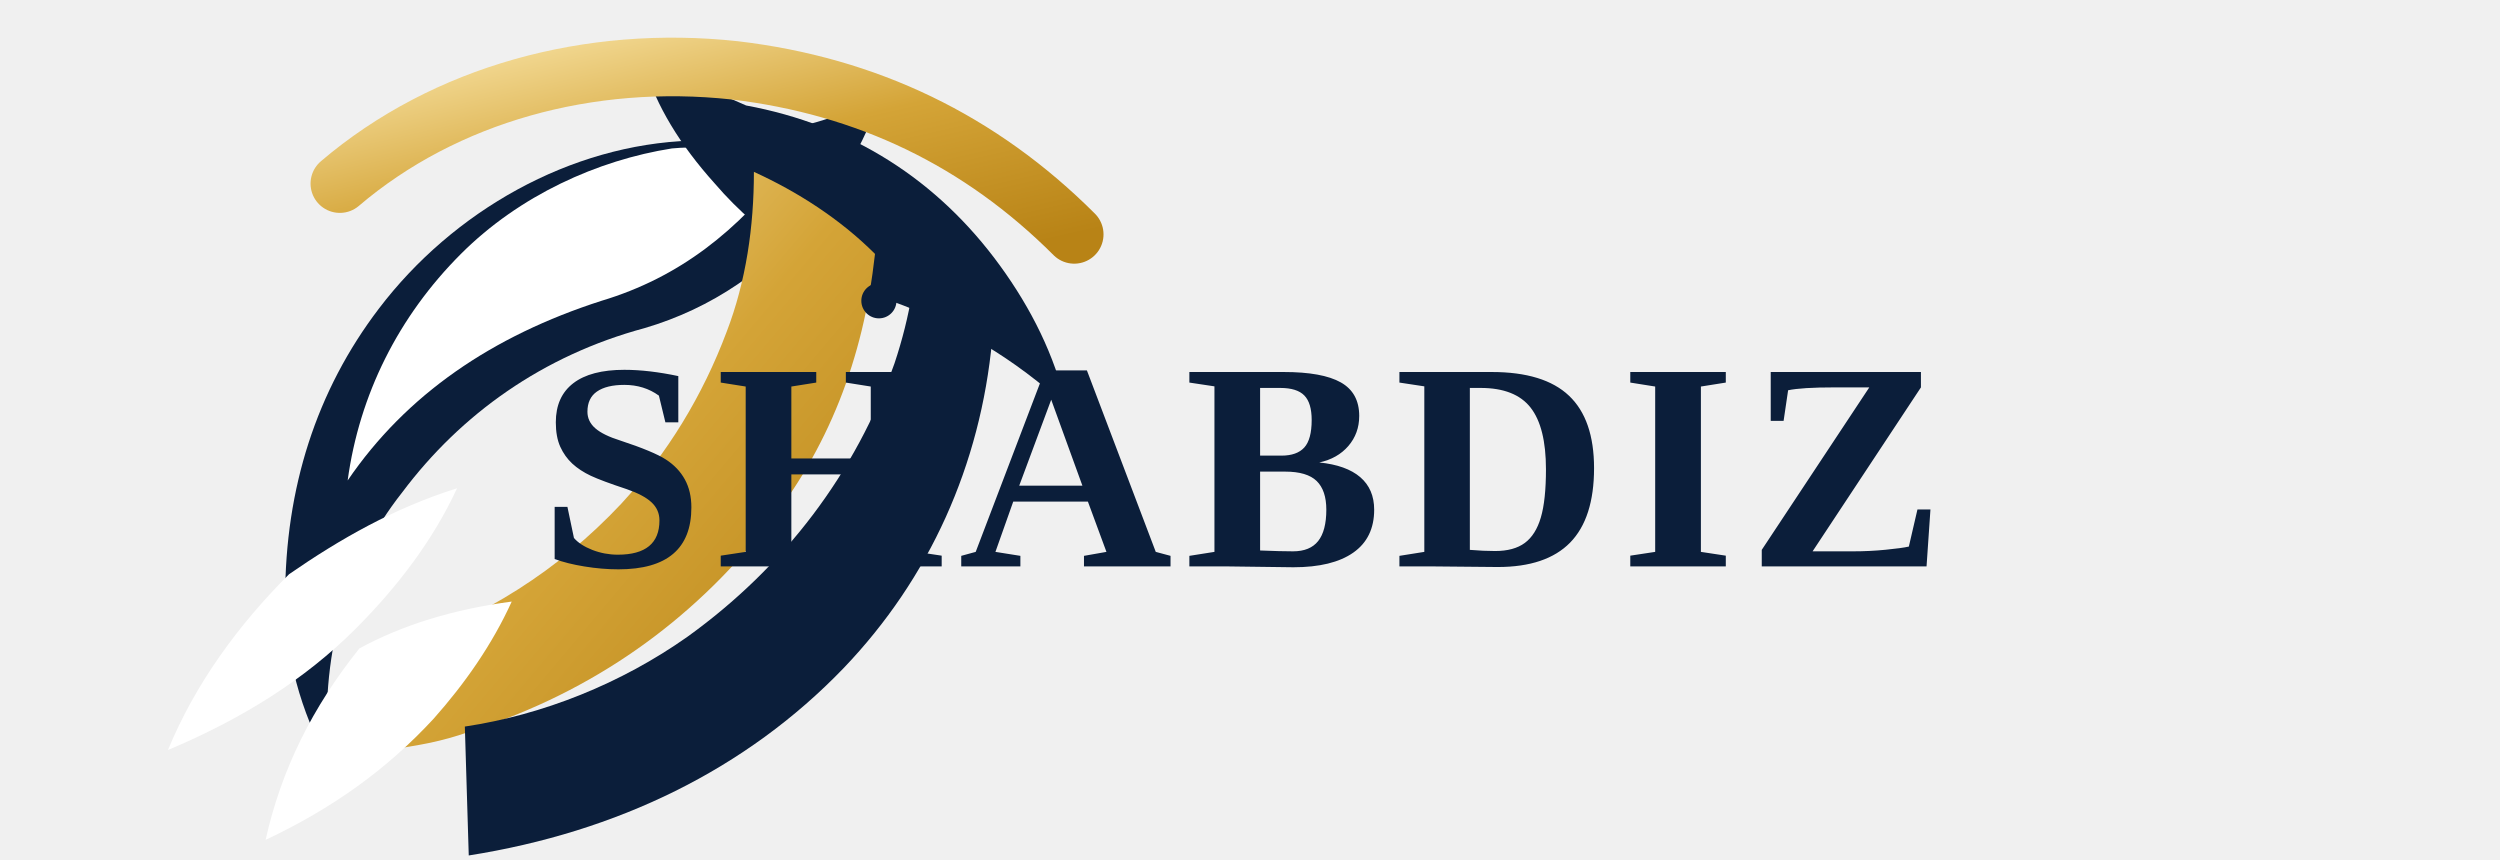
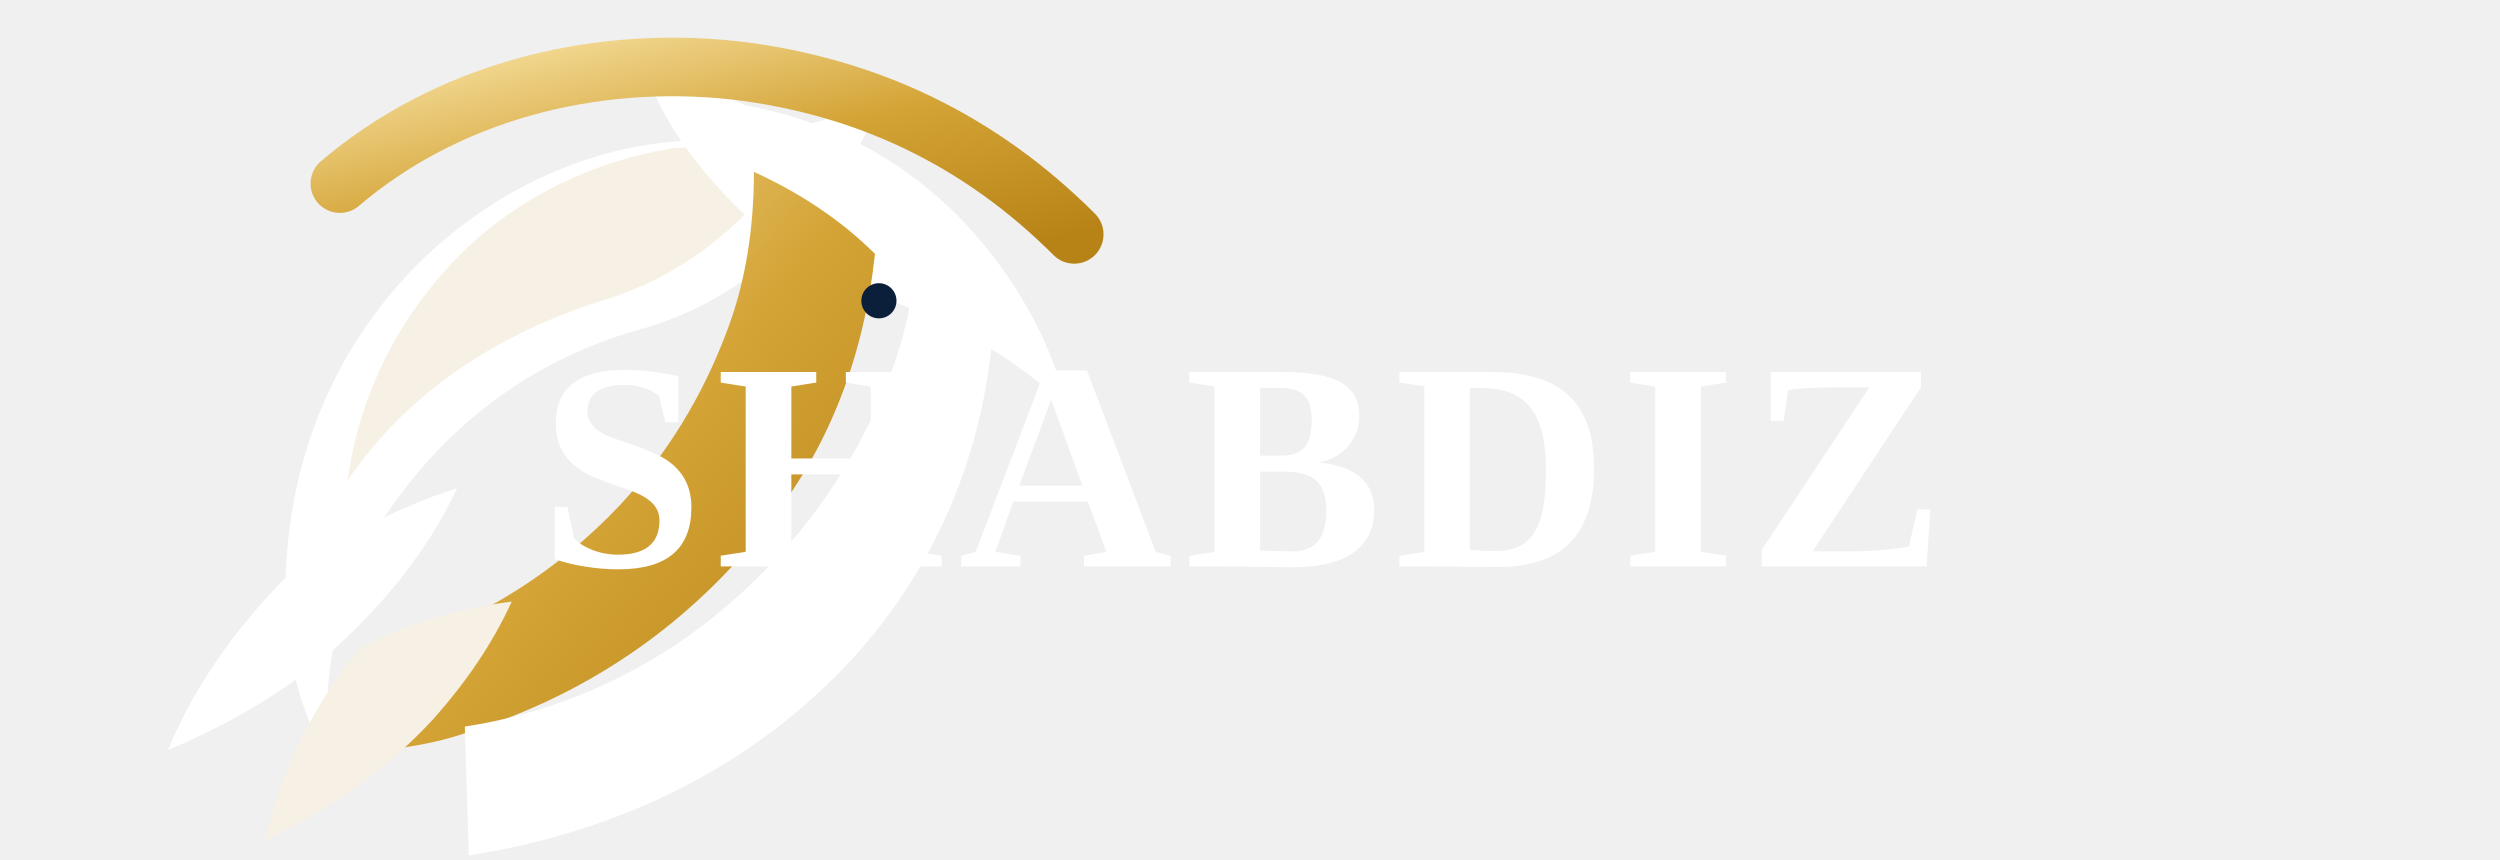
<svg xmlns="http://www.w3.org/2000/svg" viewBox="0 0 640 220" role="img" aria-labelledby="title desc">
  <defs>
    <linearGradient id="gold" x1="0" y1="0" x2="1" y2="1">
      <stop offset="0" stop-color="#F7E1A1" />
      <stop offset="0.5" stop-color="#D4A437" />
      <stop offset="1" stop-color="#B88316" />
    </linearGradient>
  </defs>
  <g transform="translate(22 12)">
-     <path d="M155 24c-31 1-61 18-80 43-16 21-24 46-24 74 0 15 4 29 11 42-2-27 4-50 19-69 15-20 36-35 62-42 17-5 32-15 44-30 8-10 13-19 16-29-14 7-28 10-48 11z" fill="#0B1E3A" />
-     <path d="M150 26c-19 3-39 12-54 27-16 16-26 36-29 58 15-22 37-37 65-46 20-6 35-18 48-35-9-3-19-5-30-4z" fill="#fff" />
-     <path d="M169 15c27 5 49 19 65 41 8 11 14 23 17 36-13-12-28-21-45-27-17-6-33-16-45-30-9-10-15-20-18-30 9 3 17 6 26 10z" fill="#0B1E3A" />
+     <path d="M155 24c-31 1-61 18-80 43-16 21-24 46-24 74 0 15 4 29 11 42-2-27 4-50 19-69 15-20 36-35 62-42 17-5 32-15 44-30 8-10 13-19 16-29-14 7-28 10-48 11z" fill="#FFFFFF" />
+     <path d="M150 26c-19 3-39 12-54 27-16 16-26 36-29 58 15-22 37-37 65-46 20-6 35-18 48-35-9-3-19-5-30-4z" fill="#F7F1E5" />
+     <path d="M169 15c27 5 49 19 65 41 8 11 14 23 17 36-13-12-28-21-45-27-17-6-33-16-45-30-9-10-15-20-18-30 9 3 17 6 26 10z" fill="#FFFFFF" />
    <path d="M79 154c23-8 42-20 58-37 12-13 21-28 27-44 5-13 7-27 7-41 11 5 22 12 31 21-3 27-12 50-28 70-19 24-44 42-75 52-8 3-15 4-22 5 3-8 4-17 2-26z" fill="url(#gold)" />
-     <path d="M97 174c20-3 40-11 57-23 25-18 43-42 53-70 4-12 6-24 6-36 9 9 15 19 19 30-3 32-16 61-38 84-25 26-58 42-96 48z" fill="#0B1E3A" />
-     <path d="M52 135c-13 13-24 28-31 45 19-8 35-18 48-31 11-11 20-23 26-36-16 5-30 13-43 22z" fill="#fff" />
-     <path d="M70 154c-12 15-20 31-24 49 17-8 31-18 43-31 8-9 15-19 20-30-15 2-28 6-39 12z" fill="#fff" />
+     <path d="M97 174c20-3 40-11 57-23 25-18 43-42 53-70 4-12 6-24 6-36 9 9 15 19 19 30-3 32-16 61-38 84-25 26-58 42-96 48z" fill="#FFFFFF" />
+     <path d="M52 135c-13 13-24 28-31 45 19-8 35-18 48-31 11-11 20-23 26-36-16 5-30 13-43 22z" fill="#FFFFFF" />
+     <path d="M70 154c-12 15-20 31-24 49 17-8 31-18 43-31 8-9 15-19 20-30-15 2-28 6-39 12z" fill="#F7F1E5" />
    <circle cx="203" cy="65" r="4.5" fill="#0B1E3A" />
    <path d="M65 35C92 12 129 2 166 6c34 4 63 18 87 42" fill="none" stroke="url(#gold)" stroke-width="15" stroke-linecap="round" />
  </g>
-   <text x="318" y="145" text-anchor="middle" font-family="Georgia, 'Times New Roman', serif" font-size="76" font-weight="700" letter-spacing="3" fill="#0B1E3A">SHABDIZ</text>
+   <text x="318" y="145" text-anchor="middle" font-family="Georgia, 'Times New Roman', serif" font-size="76" font-weight="700" letter-spacing="3" fill="#FFFFFF">SHABDIZ</text>
</svg>
